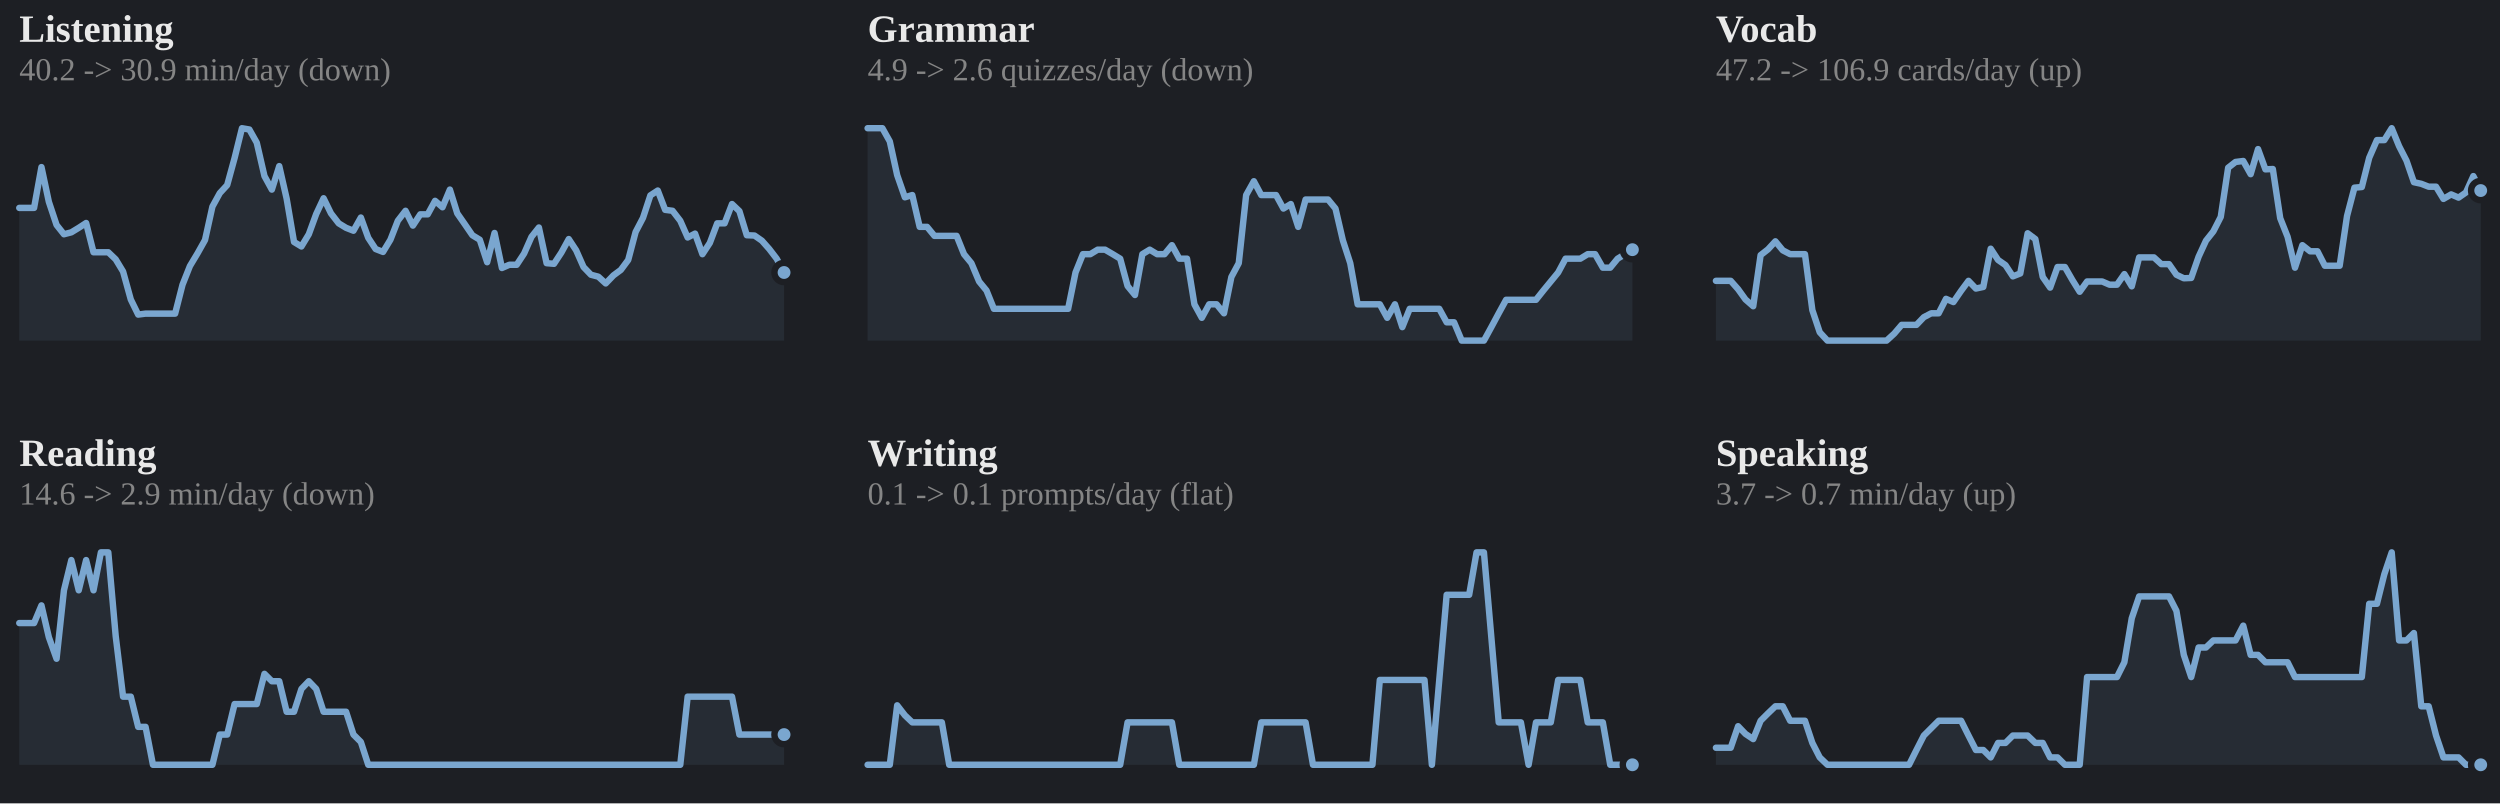
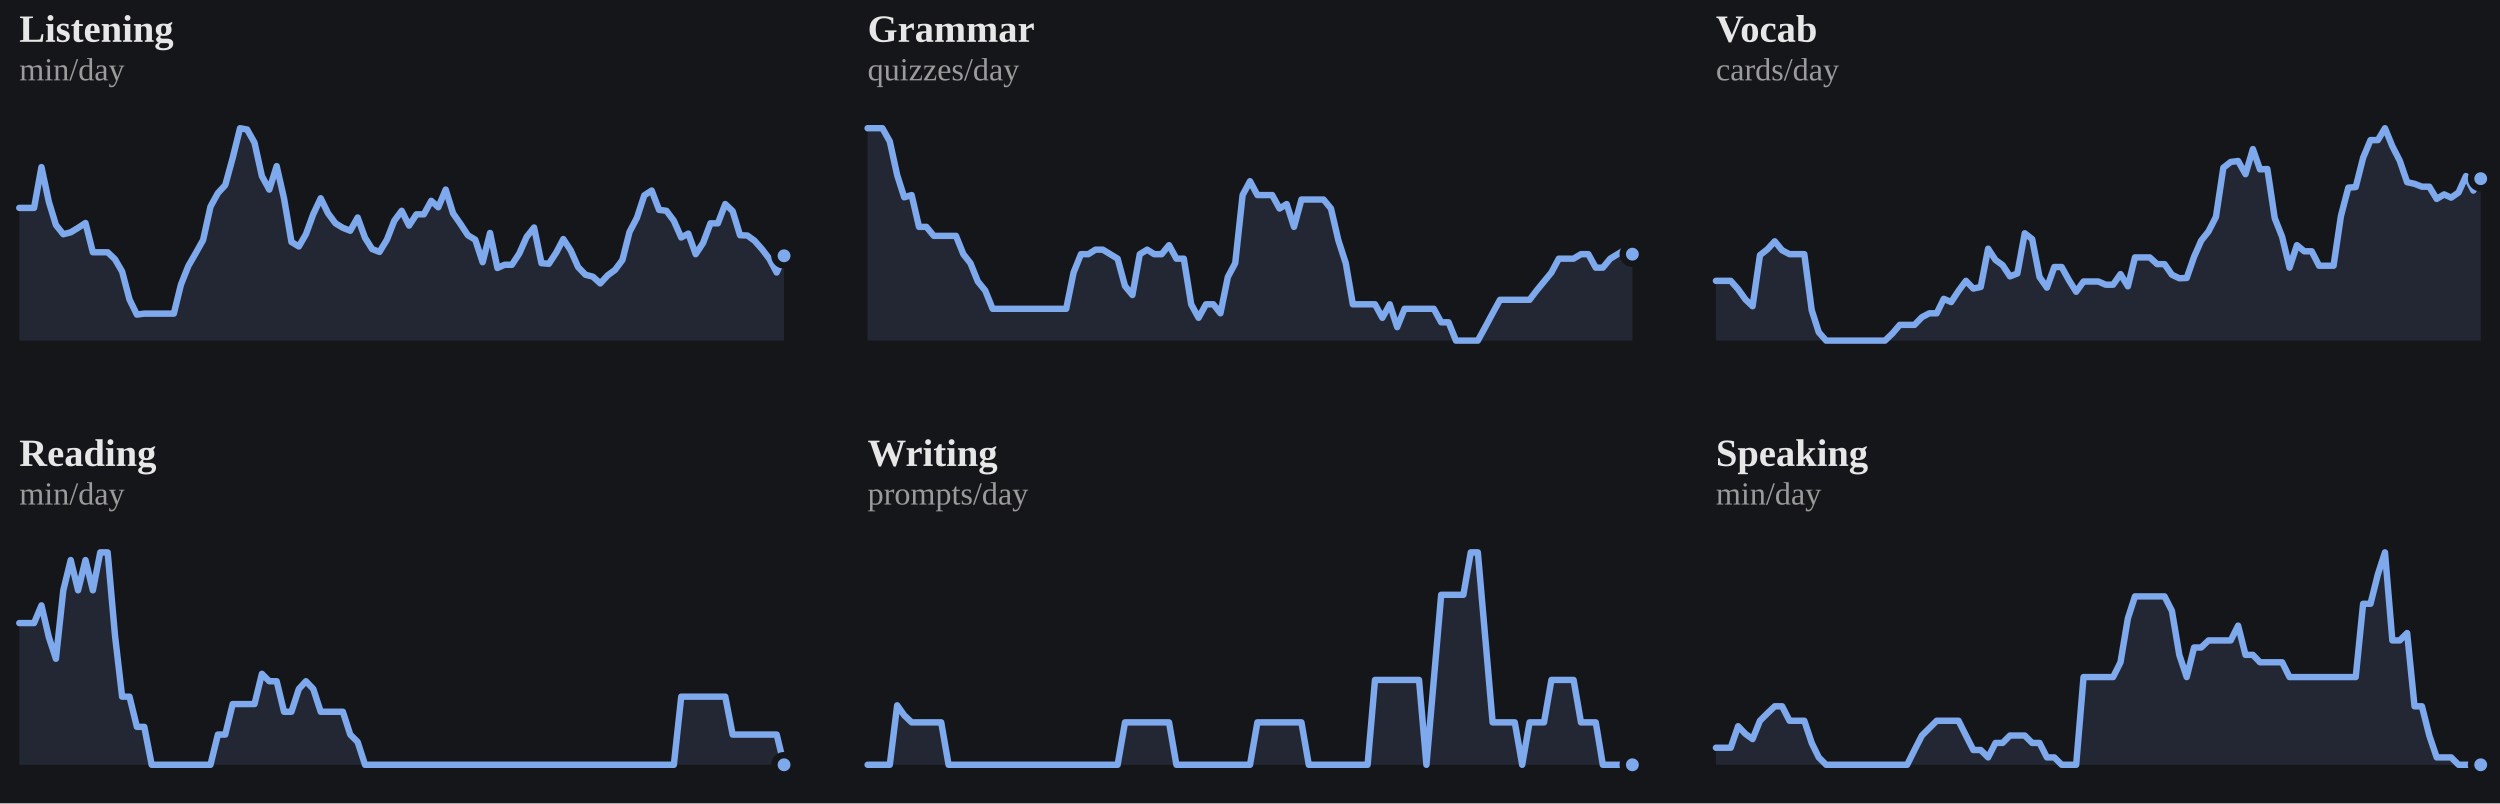
<svg xmlns="http://www.w3.org/2000/svg" viewBox="0 0 778 250" width="100%" role="img" aria-label="7-day rolling average per skill">
  <style>
- .p-title{fill:#e9e9e9;font-size:12px;font-weight:600}
- .p-sub{fill:#858585;font-size:10px}
- .p-line{fill:none;stroke:#7aa6cf;stroke-width:2;stroke-linejoin:round;stroke-linecap:round}
- .p-area{fill:#7aa6cf;opacity:.10}
- .p-end{fill:#7aa6cf;stroke:#1d1f24;stroke-width:2}
- .p-endlab{fill:#b2b2b2;font-size:10px;text-anchor:end;font-weight:600}
- .p-base{stroke:#3a3d43;stroke-width:1}
- .b-bar{fill:#7aa6cf}
- .b-bar:hover{fill:#7aa6cf;opacity:.85}
- .b-hi{fill:#7aa6cf}
- .d-lab{fill:#858585;font-size:10px;text-anchor:middle}
- .d-val{fill:#b2b2b2;font-size:10px;text-anchor:middle;font-weight:600}
+ .p-title{fill:#e7e7e7;font-size:12px;font-weight:700}
+ .p-sub{fill:#9b9b9b;font-size:10px}
+ .p-unit{fill:#9b9b9b;font-size:10px}
+ .p-axis{fill:#9b9b9b;font-size:9.5px}
+ .p-grid{stroke:#2c2e34;stroke-width:1;stroke-dasharray:2,3}
+ .p-base{stroke:#2c2e34;stroke-width:1}
+ .p-tick{stroke:#2c2e34;stroke-width:1}
+ .p-xlab{fill:#9b9b9b;font-size:9px;text-anchor:middle}
+ .p-line{fill:none;stroke:#7ea9ec;stroke-width:2;stroke-linejoin:round;stroke-linecap:round}
+ .p-area{fill:#7ea9ec;opacity:.12}
+ .p-end{fill:#7ea9ec;stroke:#15161a;stroke-width:2}
+ .p-endlab{fill:#c3c4c8;font-size:10px;text-anchor:end;font-weight:700}
+ .b-bar{fill:#7ea9ec}
+ .b-bar:hover{fill:#a9c6f5;opacity:.9}
+ .d-lab{fill:#9b9b9b;font-size:10px;text-anchor:middle}
+ .d-val{fill:#c3c4c8;font-size:10px;text-anchor:middle;font-weight:700}
/* heatmap */
- .hm-mon{fill:#858585;font-size:10px}
- .hm-dow{fill:#858585;font-size:9px;text-anchor:end}
- rect:hover{opacity:.8}
+ .hm-mon{fill:#9b9b9b;font-size:10px}
+ .hm-dow{fill:#9b9b9b;font-size:9px;text-anchor:end}
+ rect:hover{opacity:.82}
/* horizontal bars */
- .h-cat{fill:#e9e9e9;font-size:12px;text-anchor:end;dominant-baseline:middle}
- .h-track{fill:#2b2d33}
- .h-fill{fill:#7aa6cf}
- .h-val{fill:#b2b2b2;font-size:11px;font-weight:600;dominant-baseline:middle}
- .ts-lab{fill:#e9e9e9;font-size:11px;font-weight:600}
- .ts-val{fill:#b2b2b2;font-size:11px}
+ .h-cat{fill:#e7e7e7;font-size:12px;text-anchor:end;dominant-baseline:middle}
+ .h-track{fill:#2c2e34;opacity:.5}
+ .h-fill{fill:#7ea9ec}
+ .h-val{fill:#c3c4c8;font-size:11px;font-weight:700;dominant-baseline:middle}
+ .ts-lab{fill:#e7e7e7;font-size:11px;font-weight:700}
+ .ts-val{fill:#9b9b9b;font-size:11px}
</style>
-   <rect x="0" y="0" width="100%" height="100%" fill="#1d1f24" />
+   <rect x="0" y="0" width="100%" height="100%" fill="#15161a" />
  <text class="p-title" x="6" y="13">Listening</text>
-   <text class="p-sub" x="6" y="25">40.2 -&gt; 30.9 min/day (down)</text>
-   <polygon class="p-area" points="6,106.0 6.0,64.7 8.3,64.7 10.6,64.7 12.9,52.0 15.2,62.8 17.6,70.0 19.9,72.9 22.2,72.3 24.5,70.9 26.8,69.4 29.1,78.5 31.4,78.5 33.7,78.5 36.0,80.7 38.3,84.5 40.7,93.2 43.0,97.9 45.3,97.6 47.6,97.6 49.9,97.6 52.2,97.6 54.5,97.6 56.8,88.6 59.1,82.8 61.5,78.8 63.8,74.7 66.1,64.3 68.4,60.1 70.7,57.6 73.0,49.2 75.3,39.9 77.6,40.3 79.9,44.4 82.3,54.8 84.6,59.0 86.9,51.7 89.2,61.8 91.5,75.3 93.8,76.7 96.1,72.9 98.4,66.6 100.7,61.7 103.0,66.4 105.4,69.5 107.7,70.9 110.0,71.8 112.3,67.7 114.6,74.0 116.9,77.5 119.2,78.4 121.5,74.6 123.8,68.7 126.2,65.6 128.5,70.2 130.8,66.7 133.1,66.7 135.4,62.5 137.7,64.5 140.0,59.0 142.3,66.4 144.6,69.7 147.0,73.2 149.3,74.6 151.6,81.6 153.9,72.5 156.2,83.4 158.5,82.4 160.8,82.4 163.1,78.9 165.4,73.7 167.7,70.8 170.1,81.9 172.4,82.1 174.7,78.6 177.0,74.4 179.3,77.9 181.6,83.1 183.9,85.5 186.2,86.1 188.5,88.2 190.9,85.7 193.2,84.0 195.5,80.9 197.8,72.2 200.1,67.8 202.4,60.8 204.7,59.3 207.0,65.3 209.3,65.6 211.7,68.7 214.0,73.9 216.3,72.7 218.6,79.1 220.9,75.6 223.2,69.5 225.5,69.5 227.8,63.5 230.1,65.7 232.4,73.2 234.8,73.3 237.1,74.9 239.4,77.5 241.7,80.5 244.0,84.8 244.0,106.0" />
-   <polyline class="p-line" points="6.0,64.7 8.3,64.7 10.6,64.7 12.9,52.0 15.2,62.8 17.6,70.0 19.9,72.9 22.2,72.3 24.5,70.9 26.8,69.4 29.1,78.5 31.4,78.5 33.7,78.5 36.0,80.7 38.3,84.5 40.7,93.2 43.0,97.9 45.3,97.6 47.6,97.6 49.9,97.6 52.2,97.6 54.5,97.6 56.8,88.6 59.1,82.8 61.5,78.8 63.8,74.7 66.1,64.3 68.4,60.1 70.7,57.6 73.0,49.2 75.3,39.9 77.6,40.3 79.9,44.4 82.3,54.8 84.6,59.0 86.9,51.7 89.2,61.8 91.5,75.3 93.8,76.7 96.1,72.9 98.4,66.6 100.7,61.7 103.0,66.4 105.4,69.5 107.7,70.9 110.0,71.8 112.3,67.7 114.6,74.0 116.9,77.5 119.2,78.4 121.5,74.6 123.8,68.7 126.2,65.6 128.5,70.2 130.8,66.7 133.1,66.7 135.4,62.5 137.7,64.5 140.0,59.0 142.3,66.4 144.6,69.7 147.0,73.2 149.3,74.6 151.6,81.6 153.9,72.5 156.2,83.4 158.5,82.4 160.8,82.4 163.1,78.9 165.4,73.7 167.7,70.8 170.1,81.9 172.4,82.1 174.7,78.6 177.0,74.4 179.3,77.9 181.6,83.1 183.9,85.5 186.2,86.1 188.5,88.2 190.9,85.7 193.2,84.0 195.5,80.9 197.8,72.2 200.1,67.8 202.4,60.8 204.7,59.3 207.0,65.3 209.3,65.6 211.7,68.7 214.0,73.9 216.3,72.7 218.6,79.1 220.9,75.6 223.2,69.5 225.5,69.5 227.8,63.5 230.1,65.7 232.4,73.2 234.8,73.3 237.1,74.9 239.4,77.5 241.7,80.5 244.0,84.8" />
-   <circle class="p-end" cx="244.0" cy="84.8" r="3" />
+   <text class="p-sub" x="6" y="25">min/day</text>
+   <polygon class="p-area" points="6,106.0 6.0,64.7 8.3,64.7 10.6,64.7 12.9,52.0 15.2,62.8 17.4,70.0 19.7,72.9 22.0,72.3 24.3,70.9 26.6,69.4 28.9,78.5 31.2,78.5 33.5,78.5 35.8,80.7 38.0,84.5 40.3,93.2 42.6,97.9 44.9,97.6 47.2,97.6 49.5,97.6 51.8,97.6 54.1,97.6 56.3,88.6 58.6,82.8 60.9,78.8 63.2,74.7 65.5,64.3 67.8,60.1 70.1,57.6 72.4,49.2 74.7,39.9 76.9,40.3 79.2,44.4 81.5,54.8 83.8,59.0 86.1,51.7 88.4,61.8 90.7,75.3 93.0,76.7 95.2,72.9 97.5,66.6 99.8,61.7 102.1,66.4 104.4,69.5 106.7,70.9 109.0,71.8 111.3,67.7 113.6,74.0 115.8,77.5 118.1,78.4 120.4,74.6 122.7,68.7 125.0,65.6 127.3,70.2 129.6,66.7 131.9,66.7 134.2,62.5 136.4,64.5 138.7,59.0 141.0,66.4 143.3,69.7 145.6,73.2 147.9,74.6 150.2,81.6 152.5,72.5 154.8,83.4 157.0,82.4 159.3,82.4 161.6,78.9 163.9,73.7 166.2,70.8 168.5,81.9 170.8,82.1 173.1,78.6 175.3,74.4 177.6,77.9 179.9,83.1 182.2,85.5 184.5,86.1 186.8,88.2 189.1,85.7 191.4,84.0 193.7,80.9 195.9,72.2 198.2,67.8 200.5,60.8 202.8,59.3 205.1,65.3 207.4,65.6 209.7,68.7 212.0,73.9 214.2,72.7 216.5,79.1 218.8,75.6 221.1,69.5 223.4,69.5 225.7,63.5 228.0,65.7 230.3,73.2 232.6,73.3 234.8,74.9 237.1,77.5 239.4,80.5 241.7,84.8 244.0,79.6 244.0,106.0" />
+   <polyline class="p-line" points="6.0,64.7 8.3,64.7 10.6,64.7 12.9,52.0 15.2,62.8 17.4,70.0 19.7,72.9 22.0,72.3 24.3,70.9 26.6,69.4 28.9,78.5 31.2,78.5 33.5,78.5 35.8,80.7 38.0,84.5 40.3,93.2 42.6,97.9 44.9,97.6 47.2,97.6 49.5,97.6 51.8,97.6 54.1,97.6 56.3,88.6 58.6,82.8 60.9,78.8 63.2,74.7 65.5,64.3 67.8,60.1 70.1,57.6 72.4,49.2 74.7,39.9 76.9,40.3 79.2,44.4 81.5,54.8 83.8,59.0 86.1,51.7 88.4,61.8 90.7,75.3 93.0,76.7 95.2,72.9 97.5,66.6 99.8,61.7 102.1,66.4 104.4,69.5 106.7,70.9 109.0,71.8 111.3,67.7 113.6,74.0 115.8,77.5 118.1,78.4 120.4,74.6 122.7,68.7 125.0,65.6 127.3,70.2 129.6,66.7 131.9,66.7 134.2,62.5 136.4,64.5 138.7,59.0 141.0,66.4 143.3,69.7 145.6,73.2 147.9,74.6 150.2,81.6 152.5,72.5 154.8,83.4 157.0,82.4 159.3,82.4 161.6,78.9 163.9,73.7 166.2,70.8 168.5,81.9 170.8,82.1 173.1,78.6 175.3,74.4 177.6,77.9 179.9,83.1 182.2,85.5 184.5,86.1 186.8,88.2 189.1,85.7 191.4,84.0 193.7,80.9 195.9,72.2 198.2,67.8 200.5,60.8 202.8,59.3 205.1,65.3 207.4,65.6 209.7,68.7 212.0,73.9 214.2,72.7 216.5,79.1 218.8,75.6 221.1,69.5 223.4,69.5 225.7,63.5 228.0,65.7 230.3,73.2 232.6,73.3 234.8,74.9 237.1,77.5 239.4,80.5 241.7,84.8 244.0,79.6" />
+   <circle class="p-end" cx="244.0" cy="79.6" r="3" />
  <text class="p-title" x="270" y="13">Grammar</text>
-   <text class="p-sub" x="270" y="25">4.9 -&gt; 2.6 quizzes/day (down)</text>
-   <polygon class="p-area" points="270,106.0 270.0,39.9 272.3,39.9 274.6,39.9 276.9,44.0 279.2,54.5 281.6,61.4 283.9,60.7 286.2,70.6 288.5,70.6 290.8,73.4 293.1,73.4 295.4,73.4 297.7,73.4 300.0,79.1 302.3,81.9 304.7,87.6 307.0,90.4 309.3,96.1 311.6,96.1 313.9,96.1 316.2,96.1 318.5,96.1 320.8,96.1 323.1,96.1 325.5,96.1 327.8,96.1 330.1,96.1 332.4,96.1 334.7,84.8 337.0,79.1 339.3,79.1 341.6,77.7 343.9,77.7 346.3,79.1 348.6,80.5 350.9,89.0 353.2,91.8 355.5,79.1 357.8,77.7 360.1,79.1 362.4,79.1 364.7,76.3 367.0,80.5 369.4,80.5 371.7,94.7 374.0,98.9 376.3,94.7 378.6,94.7 380.9,97.5 383.2,86.2 385.5,81.9 387.8,60.7 390.2,56.4 392.5,60.7 394.8,60.7 397.1,60.7 399.4,64.9 401.7,63.5 404.0,70.6 406.3,62.1 408.6,62.1 411.0,62.1 413.3,62.1 415.6,64.9 417.9,74.8 420.2,81.9 422.5,94.7 424.8,94.7 427.1,94.7 429.4,94.7 431.7,98.9 434.1,94.7 436.4,101.8 438.7,96.1 441.0,96.1 443.3,96.1 445.6,96.1 447.9,96.1 450.2,100.3 452.5,100.3 454.9,106.0 457.2,106.0 459.5,106.0 461.8,106.0 464.1,101.8 466.4,97.5 468.7,93.3 471.0,93.3 473.3,93.3 475.7,93.3 478.0,93.3 480.3,90.4 482.6,87.6 484.9,84.8 487.2,80.5 489.5,80.5 491.8,80.5 494.1,79.1 496.4,79.1 498.8,83.3 501.1,83.3 503.4,80.5 505.7,79.1 508.0,77.7 508.0,106.0" />
-   <polyline class="p-line" points="270.0,39.9 272.3,39.9 274.6,39.9 276.9,44.0 279.2,54.5 281.6,61.4 283.9,60.7 286.2,70.6 288.5,70.6 290.8,73.4 293.1,73.4 295.4,73.4 297.7,73.4 300.0,79.1 302.3,81.9 304.7,87.6 307.0,90.4 309.3,96.1 311.6,96.1 313.9,96.1 316.2,96.1 318.5,96.1 320.8,96.1 323.1,96.1 325.5,96.1 327.8,96.1 330.1,96.1 332.4,96.1 334.7,84.8 337.0,79.1 339.3,79.1 341.6,77.7 343.9,77.7 346.3,79.1 348.6,80.5 350.9,89.0 353.2,91.8 355.5,79.1 357.8,77.7 360.1,79.1 362.4,79.1 364.7,76.3 367.0,80.5 369.4,80.5 371.7,94.7 374.0,98.9 376.3,94.7 378.6,94.7 380.9,97.5 383.2,86.2 385.5,81.9 387.8,60.7 390.2,56.4 392.5,60.7 394.8,60.7 397.1,60.7 399.4,64.9 401.7,63.5 404.0,70.6 406.3,62.1 408.6,62.1 411.0,62.1 413.3,62.1 415.6,64.9 417.9,74.8 420.2,81.9 422.5,94.7 424.8,94.7 427.1,94.7 429.4,94.7 431.7,98.9 434.1,94.7 436.4,101.8 438.7,96.1 441.0,96.1 443.3,96.1 445.6,96.1 447.9,96.1 450.2,100.3 452.5,100.3 454.9,106.0 457.2,106.0 459.5,106.0 461.8,106.0 464.1,101.8 466.4,97.5 468.7,93.3 471.0,93.3 473.3,93.3 475.7,93.3 478.0,93.3 480.3,90.4 482.6,87.6 484.9,84.8 487.2,80.5 489.5,80.5 491.8,80.5 494.1,79.1 496.4,79.1 498.8,83.3 501.1,83.3 503.4,80.5 505.7,79.1 508.0,77.7" />
-   <circle class="p-end" cx="508.0" cy="77.7" r="3" />
+   <text class="p-sub" x="270" y="25">quizzes/day</text>
+   <polygon class="p-area" points="270,106.0 270.0,39.9 272.3,39.9 274.6,39.9 276.9,44.0 279.2,54.5 281.4,61.4 283.7,60.7 286.0,70.6 288.3,70.6 290.6,73.4 292.9,73.4 295.2,73.4 297.5,73.4 299.8,79.1 302.0,81.9 304.3,87.6 306.6,90.4 308.9,96.1 311.2,96.1 313.5,96.1 315.8,96.1 318.1,96.1 320.3,96.1 322.6,96.1 324.9,96.1 327.2,96.1 329.5,96.1 331.8,96.1 334.1,84.8 336.4,79.1 338.7,79.1 340.9,77.7 343.2,77.7 345.5,79.1 347.8,80.5 350.1,89.0 352.4,91.8 354.7,79.1 357.0,77.7 359.2,79.1 361.5,79.1 363.8,76.3 366.1,80.5 368.4,80.5 370.7,94.7 373.0,98.9 375.3,94.7 377.6,94.7 379.8,97.5 382.1,86.2 384.4,81.9 386.7,60.7 389.0,56.4 391.3,60.7 393.6,60.7 395.9,60.7 398.2,64.9 400.4,63.5 402.7,70.6 405.0,62.1 407.3,62.1 409.6,62.1 411.9,62.1 414.2,64.9 416.5,74.8 418.8,81.9 421.0,94.7 423.3,94.7 425.6,94.7 427.9,94.7 430.2,98.9 432.5,94.7 434.8,101.8 437.1,96.1 439.3,96.1 441.6,96.1 443.9,96.1 446.2,96.1 448.5,100.3 450.8,100.3 453.1,106.0 455.4,106.0 457.7,106.0 459.9,106.0 462.2,101.8 464.5,97.5 466.8,93.3 469.1,93.3 471.4,93.3 473.7,93.3 476.0,93.3 478.2,90.4 480.5,87.6 482.8,84.8 485.1,80.5 487.4,80.5 489.7,80.5 492.0,79.1 494.3,79.1 496.6,83.3 498.8,83.3 501.1,80.5 503.4,79.1 505.7,77.7 508.0,79.1 508.0,106.0" />
+   <polyline class="p-line" points="270.0,39.9 272.3,39.9 274.6,39.9 276.9,44.0 279.2,54.5 281.4,61.4 283.7,60.7 286.0,70.6 288.3,70.6 290.6,73.4 292.9,73.4 295.2,73.4 297.5,73.4 299.8,79.1 302.0,81.9 304.3,87.6 306.6,90.4 308.9,96.1 311.2,96.1 313.5,96.1 315.8,96.1 318.1,96.1 320.3,96.1 322.6,96.1 324.9,96.1 327.2,96.1 329.5,96.1 331.8,96.1 334.1,84.8 336.4,79.1 338.7,79.1 340.9,77.7 343.2,77.7 345.5,79.1 347.8,80.5 350.1,89.0 352.4,91.8 354.7,79.1 357.0,77.7 359.2,79.1 361.5,79.1 363.8,76.3 366.1,80.5 368.4,80.5 370.7,94.7 373.0,98.9 375.3,94.7 377.6,94.7 379.8,97.5 382.1,86.2 384.4,81.9 386.7,60.7 389.0,56.4 391.3,60.7 393.6,60.7 395.9,60.7 398.2,64.9 400.4,63.5 402.7,70.6 405.0,62.1 407.3,62.1 409.6,62.1 411.9,62.1 414.2,64.9 416.5,74.8 418.8,81.9 421.0,94.7 423.3,94.7 425.6,94.7 427.9,94.7 430.2,98.9 432.5,94.7 434.8,101.8 437.1,96.1 439.3,96.1 441.6,96.1 443.9,96.1 446.2,96.1 448.5,100.3 450.8,100.3 453.1,106.0 455.4,106.0 457.7,106.0 459.9,106.0 462.2,101.8 464.5,97.5 466.8,93.3 469.1,93.3 471.4,93.3 473.7,93.3 476.0,93.3 478.2,90.4 480.5,87.6 482.8,84.8 485.1,80.5 487.4,80.5 489.7,80.5 492.0,79.1 494.3,79.1 496.6,83.3 498.8,83.3 501.1,80.5 503.4,79.1 505.7,77.7 508.0,79.1" />
+   <circle class="p-end" cx="508.0" cy="79.1" r="3" />
  <text class="p-title" x="534" y="13">Vocab</text>
-   <text class="p-sub" x="534" y="25">47.2 -&gt; 106.9 cards/day (up)</text>
-   <polygon class="p-area" points="534,106.0 534.0,87.4 536.3,87.4 538.6,87.4 540.9,90.0 543.2,93.2 545.6,95.3 547.9,79.4 550.2,77.6 552.5,75.1 554.8,77.9 557.1,79.1 559.4,79.1 561.7,79.1 564.0,96.5 566.3,103.4 568.7,106.0 571.0,106.0 573.3,106.0 575.6,106.0 577.9,106.0 580.2,106.0 582.5,106.0 584.8,106.0 587.1,106.0 589.5,103.8 591.8,101.1 594.1,101.1 596.4,101.1 598.7,98.7 601.0,97.5 603.3,97.5 605.6,93.0 607.9,94.0 610.3,90.5 612.6,87.4 614.9,89.8 617.2,89.3 619.5,77.4 621.8,80.9 624.1,82.5 626.4,86.0 628.7,85.1 631.0,72.6 633.4,74.4 635.7,86.2 638.0,89.5 640.3,83.1 642.6,83.1 644.9,87.1 647.2,90.8 649.5,87.6 651.8,87.6 654.2,87.6 656.5,88.6 658.8,88.6 661.1,85.3 663.4,89.1 665.7,80.1 668.0,80.1 670.3,80.1 672.6,82.2 675.0,82.2 677.3,85.5 679.6,86.6 681.9,86.5 684.2,79.9 686.5,74.9 688.8,72.0 691.1,67.5 693.4,52.2 695.7,50.4 698.1,50.1 700.4,54.2 702.7,46.4 705.0,52.7 707.3,52.6 709.6,67.9 711.9,73.7 714.2,83.3 716.5,76.3 718.9,78.2 721.2,78.2 723.5,82.7 725.8,82.7 728.1,82.7 730.4,67.2 732.7,58.4 735.0,58.2 737.3,49.1 739.7,43.6 742.0,43.6 744.3,39.9 746.6,45.5 748.9,50.0 751.2,56.7 753.5,57.2 755.8,58.1 758.1,58.1 760.4,61.9 762.8,60.5 765.1,61.5 767.4,59.9 769.7,54.8 772.0,59.3 772.0,106.0" />
-   <polyline class="p-line" points="534.0,87.4 536.3,87.4 538.6,87.4 540.9,90.0 543.2,93.2 545.6,95.3 547.9,79.4 550.2,77.6 552.5,75.1 554.8,77.9 557.1,79.1 559.4,79.1 561.7,79.1 564.0,96.5 566.3,103.4 568.7,106.0 571.0,106.0 573.3,106.0 575.6,106.0 577.9,106.0 580.2,106.0 582.5,106.0 584.8,106.0 587.1,106.0 589.5,103.8 591.8,101.1 594.1,101.1 596.4,101.1 598.7,98.7 601.0,97.5 603.3,97.5 605.6,93.0 607.9,94.0 610.3,90.5 612.6,87.4 614.9,89.8 617.2,89.3 619.5,77.4 621.8,80.9 624.1,82.5 626.4,86.0 628.7,85.1 631.0,72.6 633.4,74.4 635.7,86.2 638.0,89.5 640.3,83.1 642.6,83.1 644.9,87.1 647.2,90.8 649.5,87.6 651.8,87.6 654.2,87.6 656.5,88.6 658.8,88.6 661.1,85.3 663.4,89.1 665.7,80.1 668.0,80.1 670.3,80.1 672.6,82.2 675.0,82.2 677.3,85.5 679.6,86.6 681.9,86.5 684.2,79.9 686.5,74.9 688.8,72.0 691.1,67.5 693.4,52.2 695.7,50.4 698.1,50.1 700.4,54.2 702.7,46.4 705.0,52.7 707.3,52.6 709.6,67.9 711.9,73.7 714.2,83.3 716.5,76.3 718.9,78.2 721.2,78.2 723.5,82.7 725.8,82.7 728.1,82.7 730.4,67.2 732.7,58.4 735.0,58.2 737.3,49.1 739.7,43.6 742.0,43.6 744.3,39.9 746.6,45.5 748.9,50.0 751.2,56.7 753.5,57.2 755.8,58.1 758.1,58.1 760.4,61.9 762.8,60.5 765.1,61.5 767.4,59.9 769.7,54.8 772.0,59.3" />
-   <circle class="p-end" cx="772.0" cy="59.3" r="3" />
+   <text class="p-sub" x="534" y="25">cards/day</text>
+   <polygon class="p-area" points="534,106.0 534.0,87.4 536.3,87.4 538.6,87.4 540.9,90.0 543.2,93.2 545.4,95.3 547.7,79.4 550.0,77.6 552.3,75.1 554.6,77.9 556.9,79.1 559.2,79.1 561.5,79.1 563.8,96.5 566.0,103.4 568.3,106.0 570.6,106.0 572.9,106.0 575.2,106.0 577.5,106.0 579.8,106.0 582.1,106.0 584.3,106.0 586.6,106.0 588.9,103.8 591.2,101.1 593.5,101.1 595.8,101.1 598.1,98.7 600.4,97.5 602.7,97.5 604.9,93.0 607.2,94.0 609.5,90.5 611.8,87.4 614.1,89.8 616.4,89.3 618.7,77.4 621.0,80.9 623.2,82.5 625.5,86.0 627.8,85.1 630.1,72.6 632.4,74.4 634.7,86.2 637.0,89.5 639.3,83.1 641.6,83.1 643.8,87.1 646.1,90.8 648.4,87.6 650.7,87.6 653.0,87.6 655.3,88.6 657.6,88.6 659.9,85.3 662.2,89.1 664.4,80.1 666.7,80.1 669.0,80.1 671.3,82.2 673.6,82.2 675.9,85.5 678.2,86.6 680.5,86.5 682.8,79.9 685.0,74.9 687.3,72.0 689.6,67.5 691.9,52.2 694.2,50.4 696.5,50.1 698.8,54.2 701.1,46.4 703.3,52.7 705.6,52.6 707.9,67.9 710.2,73.7 712.5,83.3 714.8,76.3 717.1,78.2 719.4,78.2 721.7,82.7 723.9,82.7 726.2,82.7 728.5,67.2 730.8,58.4 733.1,58.2 735.4,49.1 737.7,43.6 740.0,43.6 742.2,39.9 744.5,45.5 746.8,50.0 749.1,56.7 751.4,57.2 753.7,58.1 756.0,58.1 758.3,61.9 760.6,60.5 762.8,61.5 765.1,59.9 767.4,54.8 769.7,59.3 772.0,55.6 772.0,106.0" />
+   <polyline class="p-line" points="534.0,87.4 536.3,87.4 538.6,87.4 540.9,90.0 543.2,93.2 545.4,95.3 547.7,79.4 550.0,77.6 552.3,75.1 554.6,77.9 556.9,79.1 559.2,79.1 561.5,79.1 563.8,96.5 566.0,103.4 568.3,106.0 570.6,106.0 572.9,106.0 575.2,106.0 577.5,106.0 579.8,106.0 582.1,106.0 584.3,106.0 586.6,106.0 588.9,103.8 591.2,101.1 593.5,101.1 595.8,101.1 598.1,98.7 600.4,97.5 602.7,97.5 604.9,93.0 607.2,94.0 609.5,90.5 611.8,87.4 614.1,89.8 616.4,89.3 618.7,77.4 621.0,80.9 623.2,82.5 625.5,86.0 627.8,85.1 630.1,72.6 632.4,74.4 634.7,86.2 637.0,89.5 639.3,83.1 641.6,83.1 643.8,87.1 646.1,90.8 648.4,87.6 650.7,87.6 653.0,87.6 655.3,88.6 657.6,88.6 659.9,85.3 662.2,89.1 664.4,80.1 666.7,80.1 669.0,80.1 671.3,82.2 673.6,82.2 675.9,85.5 678.2,86.6 680.5,86.5 682.8,79.9 685.0,74.9 687.3,72.0 689.6,67.5 691.9,52.2 694.2,50.4 696.5,50.1 698.8,54.2 701.1,46.4 703.3,52.7 705.6,52.6 707.9,67.9 710.2,73.7 712.5,83.3 714.8,76.3 717.1,78.2 719.4,78.2 721.7,82.7 723.9,82.7 726.2,82.7 728.5,67.2 730.8,58.4 733.1,58.2 735.4,49.1 737.7,43.6 740.0,43.6 742.2,39.9 744.5,45.5 746.8,50.0 749.1,56.7 751.4,57.2 753.7,58.1 756.0,58.1 758.3,61.9 760.6,60.5 762.8,61.5 765.1,59.9 767.4,54.8 769.7,59.3 772.0,55.6" />
+   <circle class="p-end" cx="772.0" cy="55.6" r="3" />
  <text class="p-title" x="6" y="145">Reading</text>
-   <text class="p-sub" x="6" y="157">14.6 -&gt; 2.9 min/day (down)</text>
-   <polygon class="p-area" points="6,238.0 6.0,193.9 8.3,193.9 10.6,193.9 12.9,188.4 15.2,198.3 17.6,205.0 19.9,183.7 22.2,174.3 24.5,183.7 26.8,174.3 29.1,183.7 31.4,171.9 33.7,171.9 36.0,197.9 38.3,216.8 40.7,216.8 43.0,226.2 45.3,226.2 47.6,238.0 49.9,238.0 52.2,238.0 54.5,238.0 56.8,238.0 59.1,238.0 61.5,238.0 63.8,238.0 66.1,238.0 68.4,228.6 70.7,228.6 73.0,219.1 75.3,219.1 77.6,219.1 79.9,219.1 82.3,209.7 84.6,212.0 86.9,212.0 89.2,221.5 91.5,221.5 93.8,214.4 96.1,212.0 98.4,214.4 100.7,221.5 103.0,221.5 105.4,221.5 107.7,221.5 110.0,228.6 112.3,230.9 114.6,238.0 116.9,238.0 119.2,238.0 121.5,238.0 123.8,238.0 126.2,238.0 128.5,238.0 130.8,238.0 133.1,238.0 135.4,238.0 137.7,238.0 140.0,238.0 142.3,238.0 144.6,238.0 147.0,238.0 149.3,238.0 151.6,238.0 153.9,238.0 156.2,238.0 158.5,238.0 160.8,238.0 163.1,238.0 165.4,238.0 167.7,238.0 170.1,238.0 172.4,238.0 174.7,238.0 177.0,238.0 179.3,238.0 181.6,238.0 183.9,238.0 186.2,238.0 188.5,238.0 190.9,238.0 193.2,238.0 195.5,238.0 197.8,238.0 200.1,238.0 202.4,238.0 204.7,238.0 207.0,238.0 209.3,238.0 211.7,238.0 214.0,216.8 216.3,216.8 218.6,216.8 220.9,216.8 223.2,216.8 225.5,216.8 227.8,216.8 230.1,228.6 232.4,228.6 234.8,228.6 237.1,228.6 239.4,228.6 241.7,228.6 244.0,228.6 244.0,238.0" />
-   <polyline class="p-line" points="6.0,193.9 8.3,193.9 10.6,193.9 12.9,188.4 15.2,198.3 17.6,205.0 19.9,183.7 22.2,174.3 24.5,183.7 26.8,174.3 29.1,183.7 31.4,171.9 33.7,171.9 36.0,197.9 38.3,216.8 40.7,216.8 43.0,226.2 45.3,226.2 47.6,238.0 49.9,238.0 52.2,238.0 54.5,238.0 56.8,238.0 59.1,238.0 61.5,238.0 63.8,238.0 66.1,238.0 68.4,228.6 70.7,228.6 73.0,219.1 75.3,219.1 77.6,219.1 79.9,219.1 82.3,209.7 84.6,212.0 86.9,212.0 89.2,221.5 91.5,221.5 93.8,214.4 96.1,212.0 98.4,214.4 100.7,221.5 103.0,221.5 105.4,221.5 107.7,221.5 110.0,228.6 112.3,230.9 114.6,238.0 116.9,238.0 119.2,238.0 121.5,238.0 123.8,238.0 126.2,238.0 128.5,238.0 130.8,238.0 133.1,238.0 135.4,238.0 137.7,238.0 140.0,238.0 142.3,238.0 144.6,238.0 147.0,238.0 149.3,238.0 151.6,238.0 153.9,238.0 156.2,238.0 158.5,238.0 160.8,238.0 163.1,238.0 165.4,238.0 167.7,238.0 170.1,238.0 172.4,238.0 174.7,238.0 177.0,238.0 179.3,238.0 181.6,238.0 183.9,238.0 186.2,238.0 188.5,238.0 190.9,238.0 193.2,238.0 195.5,238.0 197.8,238.0 200.1,238.0 202.4,238.0 204.7,238.0 207.0,238.0 209.3,238.0 211.7,238.0 214.0,216.8 216.3,216.8 218.6,216.8 220.9,216.8 223.2,216.8 225.5,216.8 227.8,216.8 230.1,228.6 232.4,228.6 234.8,228.6 237.1,228.6 239.4,228.6 241.7,228.6 244.0,228.6" />
-   <circle class="p-end" cx="244.0" cy="228.6" r="3" />
+   <text class="p-sub" x="6" y="157">min/day</text>
+   <polygon class="p-area" points="6,238.0 6.0,193.9 8.3,193.9 10.6,193.9 12.9,188.4 15.2,198.3 17.4,205.0 19.7,183.7 22.0,174.3 24.3,183.7 26.6,174.3 28.9,183.7 31.2,171.9 33.5,171.9 35.8,197.9 38.0,216.8 40.3,216.8 42.6,226.2 44.9,226.2 47.2,238.0 49.5,238.0 51.8,238.0 54.1,238.0 56.3,238.0 58.6,238.0 60.9,238.0 63.2,238.0 65.5,238.0 67.8,228.6 70.1,228.6 72.4,219.1 74.7,219.1 76.9,219.1 79.2,219.1 81.5,209.7 83.8,212.0 86.1,212.0 88.4,221.5 90.7,221.5 93.0,214.4 95.2,212.0 97.5,214.4 99.8,221.5 102.1,221.5 104.4,221.5 106.7,221.5 109.0,228.6 111.3,230.9 113.6,238.0 115.8,238.0 118.1,238.0 120.4,238.0 122.7,238.0 125.0,238.0 127.3,238.0 129.6,238.0 131.9,238.0 134.2,238.0 136.4,238.0 138.7,238.0 141.0,238.0 143.3,238.0 145.6,238.0 147.9,238.0 150.2,238.0 152.5,238.0 154.8,238.0 157.0,238.0 159.3,238.0 161.6,238.0 163.9,238.0 166.2,238.0 168.5,238.0 170.8,238.0 173.1,238.0 175.3,238.0 177.6,238.0 179.9,238.0 182.2,238.0 184.5,238.0 186.8,238.0 189.1,238.0 191.4,238.0 193.7,238.0 195.9,238.0 198.2,238.0 200.5,238.0 202.8,238.0 205.1,238.0 207.4,238.0 209.7,238.0 212.0,216.8 214.2,216.8 216.5,216.8 218.8,216.8 221.1,216.8 223.4,216.8 225.7,216.8 228.0,228.6 230.3,228.6 232.6,228.6 234.8,228.6 237.1,228.6 239.4,228.6 241.7,228.6 244.0,238.0 244.0,238.0" />
+   <polyline class="p-line" points="6.0,193.9 8.3,193.9 10.6,193.9 12.9,188.4 15.2,198.3 17.4,205.0 19.7,183.7 22.0,174.3 24.3,183.7 26.6,174.3 28.9,183.7 31.2,171.9 33.5,171.9 35.8,197.9 38.0,216.8 40.3,216.8 42.6,226.2 44.9,226.2 47.2,238.0 49.5,238.0 51.8,238.0 54.1,238.0 56.3,238.0 58.6,238.0 60.9,238.0 63.2,238.0 65.5,238.0 67.8,228.6 70.1,228.6 72.4,219.1 74.7,219.1 76.9,219.1 79.2,219.1 81.5,209.7 83.8,212.0 86.1,212.0 88.4,221.5 90.7,221.5 93.0,214.4 95.2,212.0 97.5,214.4 99.8,221.5 102.1,221.5 104.4,221.5 106.7,221.5 109.0,228.6 111.3,230.9 113.6,238.0 115.8,238.0 118.1,238.0 120.4,238.0 122.7,238.0 125.0,238.0 127.3,238.0 129.6,238.0 131.9,238.0 134.2,238.0 136.4,238.0 138.7,238.0 141.0,238.0 143.3,238.0 145.6,238.0 147.9,238.0 150.2,238.0 152.5,238.0 154.8,238.0 157.0,238.0 159.3,238.0 161.6,238.0 163.9,238.0 166.2,238.0 168.5,238.0 170.8,238.0 173.1,238.0 175.3,238.0 177.6,238.0 179.9,238.0 182.2,238.0 184.5,238.0 186.8,238.0 189.1,238.0 191.4,238.0 193.7,238.0 195.9,238.0 198.2,238.0 200.5,238.0 202.8,238.0 205.1,238.0 207.4,238.0 209.7,238.0 212.0,216.8 214.2,216.8 216.5,216.8 218.8,216.8 221.1,216.8 223.4,216.8 225.7,216.8 228.0,228.6 230.3,228.6 232.6,228.6 234.8,228.6 237.1,228.6 239.4,228.6 241.7,228.6 244.0,238.0" />
+   <circle class="p-end" cx="244.0" cy="238.0" r="3" />
  <text class="p-title" x="270" y="145">Writing</text>
-   <text class="p-sub" x="270" y="157">0.1 -&gt; 0.1 prompts/day (flat)</text>
-   <polygon class="p-area" points="270,238.0 270.0,238.0 272.3,238.0 274.6,238.0 276.9,238.0 279.2,219.5 281.6,222.6 283.9,224.8 286.2,224.8 288.5,224.8 290.8,224.8 293.1,224.8 295.4,238.0 297.7,238.0 300.0,238.0 302.3,238.0 304.7,238.0 307.0,238.0 309.3,238.0 311.6,238.0 313.9,238.0 316.2,238.0 318.5,238.0 320.8,238.0 323.1,238.0 325.5,238.0 327.8,238.0 330.1,238.0 332.4,238.0 334.7,238.0 337.0,238.0 339.3,238.0 341.6,238.0 343.9,238.0 346.3,238.0 348.6,238.0 350.9,224.8 353.2,224.8 355.5,224.8 357.8,224.8 360.1,224.8 362.4,224.8 364.7,224.8 367.0,238.0 369.4,238.0 371.7,238.0 374.0,238.0 376.3,238.0 378.6,238.0 380.9,238.0 383.2,238.0 385.5,238.0 387.8,238.0 390.2,238.0 392.5,224.8 394.8,224.8 397.1,224.8 399.4,224.8 401.7,224.8 404.0,224.8 406.3,224.8 408.6,238.0 411.0,238.0 413.3,238.0 415.6,238.0 417.9,238.0 420.2,238.0 422.5,238.0 424.8,238.0 427.1,238.0 429.4,211.6 431.7,211.6 434.1,211.6 436.4,211.6 438.7,211.6 441.0,211.6 443.3,211.6 445.6,238.0 447.9,211.6 450.2,185.1 452.5,185.1 454.9,185.1 457.2,185.1 459.5,171.9 461.8,171.9 464.1,198.3 466.4,224.8 468.7,224.8 471.0,224.8 473.3,224.8 475.7,238.0 478.0,224.8 480.3,224.8 482.6,224.8 484.9,211.6 487.2,211.6 489.5,211.6 491.8,211.6 494.1,224.8 496.4,224.8 498.8,224.8 501.1,238.0 503.4,238.0 505.7,238.0 508.0,238.0 508.0,238.0" />
-   <polyline class="p-line" points="270.0,238.0 272.3,238.0 274.6,238.0 276.9,238.0 279.2,219.5 281.6,222.6 283.9,224.8 286.2,224.8 288.5,224.8 290.8,224.8 293.1,224.8 295.4,238.0 297.7,238.0 300.0,238.0 302.3,238.0 304.7,238.0 307.0,238.0 309.3,238.0 311.6,238.0 313.9,238.0 316.2,238.0 318.5,238.0 320.8,238.0 323.1,238.0 325.5,238.0 327.8,238.0 330.1,238.0 332.4,238.0 334.7,238.0 337.0,238.0 339.3,238.0 341.6,238.0 343.9,238.0 346.3,238.0 348.6,238.0 350.9,224.8 353.2,224.8 355.5,224.8 357.8,224.8 360.1,224.8 362.4,224.8 364.7,224.8 367.0,238.0 369.4,238.0 371.7,238.0 374.0,238.0 376.3,238.0 378.6,238.0 380.9,238.0 383.2,238.0 385.5,238.0 387.8,238.0 390.2,238.0 392.5,224.8 394.8,224.8 397.1,224.8 399.4,224.8 401.7,224.8 404.0,224.8 406.3,224.8 408.6,238.0 411.0,238.0 413.3,238.0 415.6,238.0 417.9,238.0 420.2,238.0 422.5,238.0 424.8,238.0 427.1,238.0 429.4,211.6 431.7,211.6 434.1,211.6 436.4,211.6 438.7,211.6 441.0,211.6 443.3,211.6 445.6,238.0 447.9,211.6 450.2,185.1 452.5,185.1 454.9,185.1 457.2,185.1 459.5,171.9 461.8,171.9 464.1,198.3 466.4,224.8 468.7,224.8 471.0,224.8 473.3,224.8 475.7,238.0 478.0,224.8 480.3,224.8 482.6,224.8 484.9,211.6 487.2,211.6 489.5,211.6 491.8,211.6 494.1,224.8 496.4,224.8 498.8,224.8 501.1,238.0 503.4,238.0 505.7,238.0 508.0,238.0" />
+   <text class="p-sub" x="270" y="157">prompts/day</text>
+   <polygon class="p-area" points="270,238.0 270.0,238.0 272.3,238.0 274.6,238.0 276.9,238.0 279.2,219.5 281.4,222.6 283.7,224.8 286.0,224.8 288.3,224.8 290.6,224.8 292.9,224.8 295.2,238.0 297.5,238.0 299.8,238.0 302.0,238.0 304.3,238.0 306.6,238.0 308.9,238.0 311.2,238.0 313.5,238.0 315.8,238.0 318.1,238.0 320.3,238.0 322.6,238.0 324.9,238.0 327.2,238.0 329.5,238.0 331.8,238.0 334.1,238.0 336.4,238.0 338.7,238.0 340.9,238.0 343.2,238.0 345.5,238.0 347.8,238.0 350.1,224.8 352.4,224.8 354.7,224.8 357.0,224.8 359.2,224.8 361.5,224.8 363.8,224.8 366.1,238.0 368.4,238.0 370.7,238.0 373.0,238.0 375.3,238.0 377.6,238.0 379.8,238.0 382.1,238.0 384.4,238.0 386.7,238.0 389.0,238.0 391.3,224.8 393.6,224.8 395.9,224.8 398.2,224.8 400.4,224.8 402.7,224.8 405.0,224.8 407.3,238.0 409.6,238.0 411.9,238.0 414.2,238.0 416.5,238.0 418.8,238.0 421.0,238.0 423.3,238.0 425.6,238.0 427.9,211.6 430.2,211.6 432.5,211.6 434.8,211.6 437.1,211.6 439.3,211.6 441.6,211.6 443.9,238.0 446.2,211.6 448.5,185.1 450.8,185.1 453.1,185.1 455.4,185.1 457.7,171.9 459.9,171.9 462.2,198.3 464.5,224.8 466.8,224.8 469.1,224.8 471.4,224.8 473.7,238.0 476.0,224.8 478.2,224.8 480.5,224.8 482.8,211.6 485.1,211.6 487.4,211.6 489.7,211.6 492.0,224.8 494.3,224.8 496.6,224.8 498.8,238.0 501.1,238.0 503.4,238.0 505.7,238.0 508.0,238.0 508.0,238.0" />
+   <polyline class="p-line" points="270.0,238.0 272.3,238.0 274.6,238.0 276.9,238.0 279.2,219.5 281.4,222.6 283.7,224.8 286.0,224.8 288.3,224.8 290.6,224.8 292.9,224.8 295.2,238.0 297.5,238.0 299.8,238.0 302.0,238.0 304.3,238.0 306.6,238.0 308.9,238.0 311.2,238.0 313.5,238.0 315.8,238.0 318.1,238.0 320.3,238.0 322.6,238.0 324.9,238.0 327.2,238.0 329.5,238.0 331.8,238.0 334.1,238.0 336.4,238.0 338.7,238.0 340.9,238.0 343.2,238.0 345.5,238.0 347.8,238.0 350.1,224.8 352.4,224.8 354.7,224.8 357.0,224.8 359.2,224.8 361.5,224.8 363.8,224.8 366.1,238.0 368.4,238.0 370.7,238.0 373.0,238.0 375.3,238.0 377.6,238.0 379.8,238.0 382.1,238.0 384.4,238.0 386.7,238.0 389.0,238.0 391.3,224.8 393.6,224.8 395.9,224.8 398.2,224.8 400.4,224.8 402.7,224.8 405.0,224.8 407.3,238.0 409.6,238.0 411.9,238.0 414.2,238.0 416.5,238.0 418.8,238.0 421.0,238.0 423.3,238.0 425.6,238.0 427.9,211.6 430.2,211.6 432.5,211.6 434.8,211.6 437.1,211.6 439.3,211.6 441.6,211.6 443.9,238.0 446.2,211.6 448.5,185.1 450.8,185.1 453.1,185.1 455.4,185.1 457.7,171.9 459.9,171.9 462.2,198.3 464.5,224.8 466.8,224.8 469.1,224.8 471.4,224.8 473.7,238.0 476.0,224.8 478.2,224.8 480.5,224.8 482.8,211.6 485.1,211.6 487.4,211.6 489.7,211.6 492.0,224.8 494.3,224.8 496.6,224.8 498.8,238.0 501.1,238.0 503.4,238.0 505.7,238.0 508.0,238.0" />
  <circle class="p-end" cx="508.0" cy="238.0" r="3" />
  <text class="p-title" x="534" y="145">Speaking</text>
-   <text class="p-sub" x="534" y="157">3.7 -&gt; 0.7 min/day (up)</text>
-   <polygon class="p-area" points="534,238.0 534.0,232.7 536.3,232.7 538.6,232.7 540.9,226.0 543.2,228.4 545.6,230.0 547.9,224.3 550.2,222.0 552.5,219.8 554.8,219.8 557.1,224.3 559.4,224.3 561.7,224.3 564.0,231.2 566.3,235.7 568.7,238.0 571.0,238.0 573.3,238.0 575.6,238.0 577.9,238.0 580.2,238.0 582.5,238.0 584.8,238.0 587.1,238.0 589.5,238.0 591.8,238.0 594.1,238.0 596.4,233.4 598.7,228.9 601.0,226.6 603.3,224.3 605.6,224.3 607.9,224.3 610.3,224.3 612.6,228.9 614.9,233.4 617.2,233.4 619.5,235.7 621.8,231.2 624.1,231.2 626.4,228.9 628.7,228.9 631.0,228.9 633.4,231.2 635.7,231.2 638.0,235.7 640.3,235.7 642.6,238.0 644.9,238.0 647.2,238.0 649.5,210.7 651.8,210.7 654.2,210.7 656.5,210.7 658.8,210.7 661.1,206.1 663.4,192.4 665.7,185.6 668.0,185.6 670.3,185.6 672.6,185.6 675.0,185.6 677.3,190.1 679.6,203.8 681.9,210.7 684.2,201.5 686.5,201.5 688.8,199.3 691.1,199.3 693.4,199.3 695.7,199.3 698.1,194.7 700.4,203.8 702.7,203.8 705.0,206.1 707.3,206.1 709.6,206.1 711.9,206.1 714.2,210.7 716.5,210.7 718.9,210.7 721.2,210.7 723.5,210.7 725.8,210.7 728.1,210.7 730.4,210.7 732.7,210.7 735.0,210.7 737.3,187.9 739.7,187.9 742.0,178.7 744.3,171.9 746.6,199.3 748.9,199.3 751.2,197.0 753.5,219.8 755.8,219.8 758.1,228.9 760.4,235.7 762.8,235.7 765.1,235.7 767.4,238.0 769.7,238.0 772.0,238.0 772.0,238.0" />
-   <polyline class="p-line" points="534.0,232.7 536.3,232.7 538.6,232.7 540.9,226.0 543.2,228.4 545.6,230.0 547.9,224.3 550.2,222.0 552.5,219.8 554.8,219.8 557.1,224.3 559.4,224.3 561.7,224.3 564.0,231.2 566.3,235.7 568.7,238.0 571.0,238.0 573.3,238.0 575.6,238.0 577.9,238.0 580.2,238.0 582.5,238.0 584.8,238.0 587.1,238.0 589.5,238.0 591.8,238.0 594.1,238.0 596.4,233.4 598.7,228.9 601.0,226.6 603.3,224.3 605.6,224.3 607.9,224.3 610.3,224.3 612.6,228.9 614.9,233.4 617.2,233.4 619.5,235.7 621.8,231.2 624.1,231.2 626.4,228.9 628.7,228.9 631.0,228.9 633.4,231.2 635.7,231.2 638.0,235.7 640.3,235.7 642.6,238.0 644.9,238.0 647.2,238.0 649.5,210.7 651.8,210.7 654.2,210.7 656.5,210.7 658.8,210.7 661.1,206.1 663.4,192.4 665.7,185.6 668.0,185.6 670.3,185.6 672.6,185.6 675.0,185.6 677.3,190.1 679.6,203.8 681.9,210.7 684.2,201.5 686.5,201.5 688.8,199.3 691.1,199.3 693.4,199.3 695.7,199.3 698.1,194.7 700.4,203.8 702.7,203.8 705.0,206.1 707.3,206.1 709.6,206.1 711.9,206.1 714.2,210.7 716.5,210.7 718.9,210.7 721.2,210.7 723.5,210.7 725.8,210.7 728.1,210.7 730.4,210.7 732.7,210.7 735.0,210.7 737.3,187.9 739.7,187.9 742.0,178.7 744.3,171.9 746.6,199.3 748.9,199.3 751.2,197.0 753.5,219.8 755.8,219.8 758.1,228.9 760.4,235.7 762.8,235.7 765.1,235.7 767.4,238.0 769.7,238.0 772.0,238.0" />
+   <text class="p-sub" x="534" y="157">min/day</text>
+   <polygon class="p-area" points="534,238.0 534.0,232.7 536.3,232.7 538.6,232.7 540.9,226.0 543.2,228.4 545.4,230.0 547.7,224.3 550.0,222.0 552.3,219.8 554.6,219.8 556.9,224.3 559.2,224.3 561.5,224.3 563.8,231.2 566.0,235.7 568.3,238.0 570.6,238.0 572.9,238.0 575.2,238.0 577.5,238.0 579.8,238.0 582.1,238.0 584.3,238.0 586.6,238.0 588.9,238.0 591.2,238.0 593.5,238.0 595.8,233.4 598.1,228.9 600.4,226.6 602.7,224.3 604.9,224.3 607.2,224.3 609.5,224.3 611.8,228.9 614.1,233.4 616.4,233.4 618.7,235.7 621.0,231.2 623.2,231.2 625.5,228.9 627.8,228.9 630.1,228.9 632.4,231.2 634.7,231.2 637.0,235.7 639.3,235.7 641.6,238.0 643.8,238.0 646.1,238.0 648.4,210.7 650.7,210.7 653.0,210.7 655.3,210.7 657.6,210.7 659.9,206.1 662.2,192.4 664.4,185.6 666.7,185.6 669.0,185.6 671.3,185.6 673.6,185.6 675.9,190.1 678.2,203.8 680.5,210.7 682.8,201.5 685.0,201.5 687.3,199.3 689.6,199.3 691.9,199.3 694.2,199.3 696.5,194.7 698.8,203.8 701.1,203.8 703.3,206.1 705.6,206.1 707.9,206.1 710.2,206.1 712.5,210.7 714.8,210.7 717.1,210.7 719.4,210.7 721.7,210.7 723.9,210.7 726.2,210.7 728.5,210.7 730.8,210.7 733.1,210.7 735.4,187.9 737.7,187.9 740.0,178.7 742.2,171.9 744.5,199.3 746.8,199.3 749.1,197.0 751.4,219.8 753.7,219.8 756.0,228.9 758.3,235.7 760.6,235.7 762.8,235.7 765.1,238.0 767.4,238.0 769.7,238.0 772.0,238.0 772.0,238.0" />
+   <polyline class="p-line" points="534.0,232.7 536.3,232.7 538.6,232.7 540.9,226.0 543.2,228.4 545.4,230.0 547.7,224.3 550.0,222.0 552.3,219.8 554.6,219.8 556.9,224.3 559.2,224.3 561.5,224.3 563.8,231.2 566.0,235.7 568.3,238.0 570.6,238.0 572.9,238.0 575.2,238.0 577.5,238.0 579.8,238.0 582.1,238.0 584.3,238.0 586.6,238.0 588.9,238.0 591.2,238.0 593.5,238.0 595.8,233.4 598.1,228.9 600.4,226.6 602.7,224.3 604.9,224.3 607.2,224.3 609.5,224.3 611.8,228.9 614.1,233.4 616.4,233.4 618.7,235.7 621.0,231.2 623.2,231.2 625.5,228.9 627.8,228.9 630.1,228.9 632.4,231.2 634.7,231.2 637.0,235.7 639.3,235.7 641.6,238.0 643.8,238.0 646.1,238.0 648.4,210.7 650.7,210.7 653.0,210.7 655.3,210.7 657.6,210.7 659.9,206.1 662.2,192.4 664.4,185.6 666.7,185.6 669.0,185.6 671.3,185.6 673.6,185.6 675.9,190.1 678.2,203.8 680.5,210.7 682.8,201.5 685.0,201.5 687.3,199.3 689.6,199.3 691.9,199.3 694.2,199.3 696.5,194.7 698.8,203.8 701.1,203.8 703.3,206.1 705.6,206.1 707.9,206.1 710.2,206.1 712.5,210.7 714.8,210.7 717.1,210.7 719.4,210.7 721.7,210.7 723.9,210.7 726.2,210.7 728.5,210.7 730.8,210.7 733.1,210.7 735.4,187.9 737.7,187.9 740.0,178.7 742.2,171.9 744.5,199.3 746.8,199.3 749.1,197.0 751.4,219.8 753.7,219.8 756.0,228.9 758.3,235.7 760.6,235.7 762.8,235.7 765.1,238.0 767.4,238.0 769.7,238.0 772.0,238.0" />
  <circle class="p-end" cx="772.0" cy="238.0" r="3" />
</svg>
